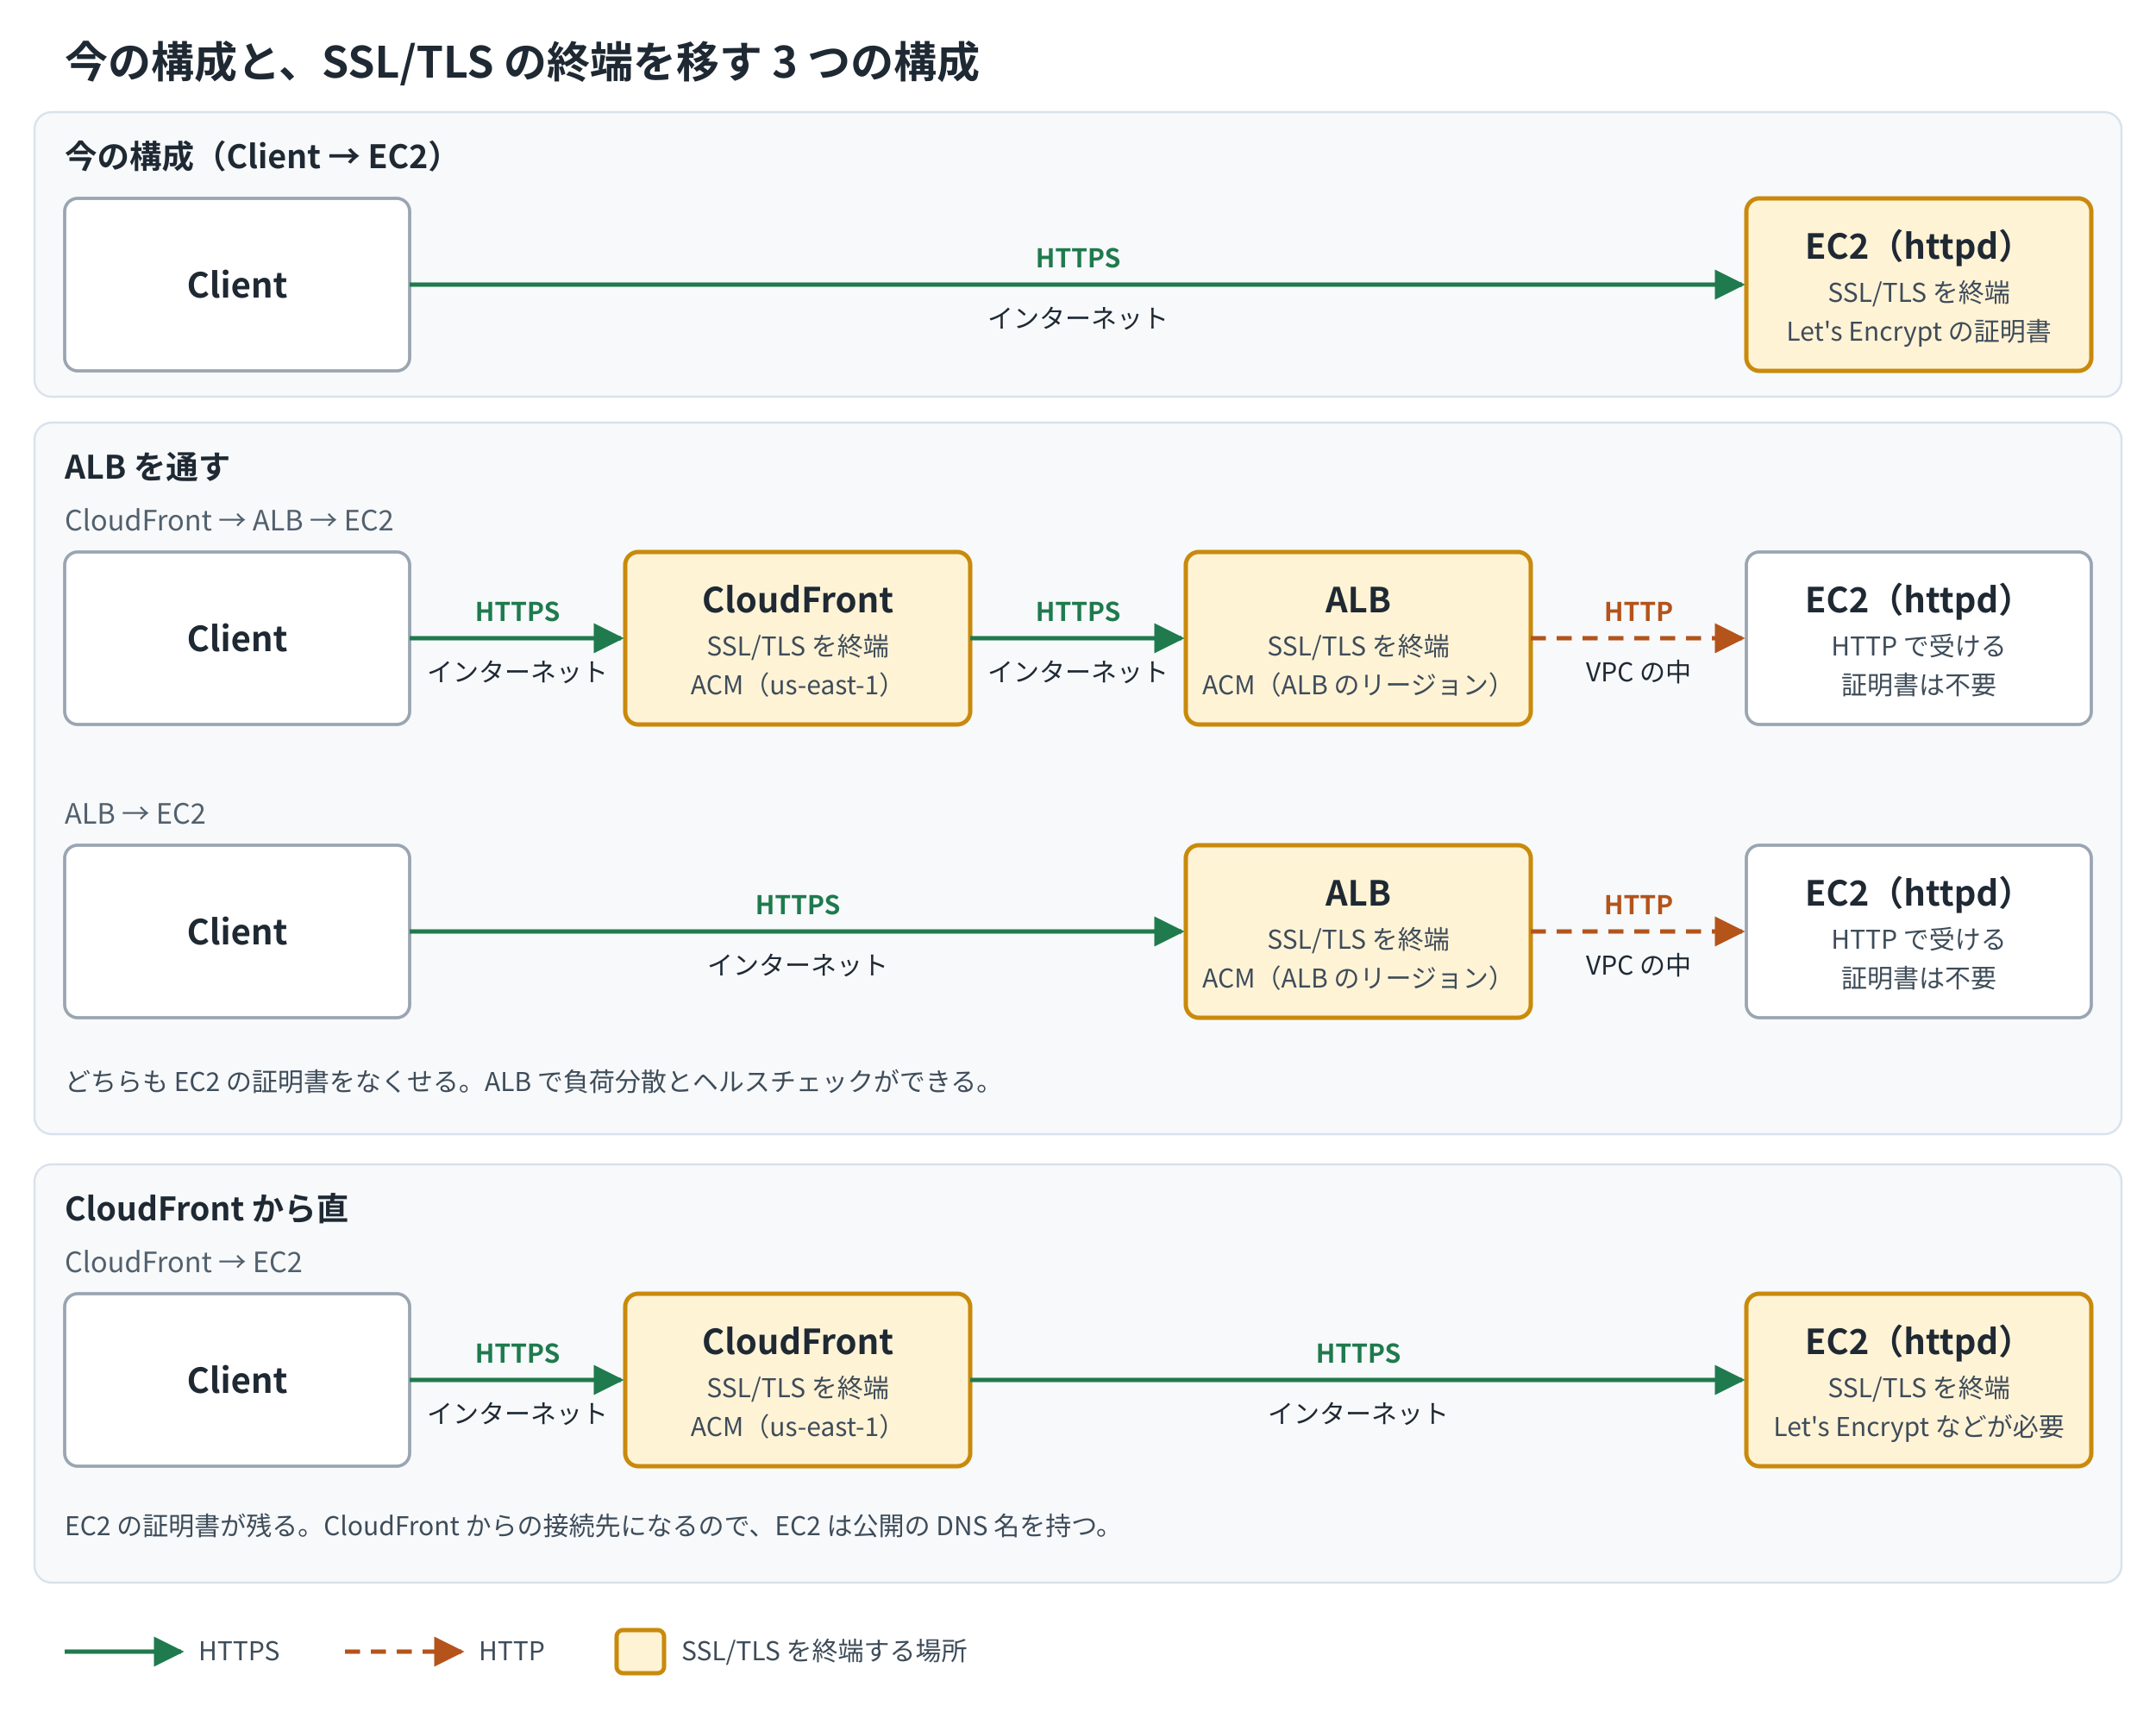
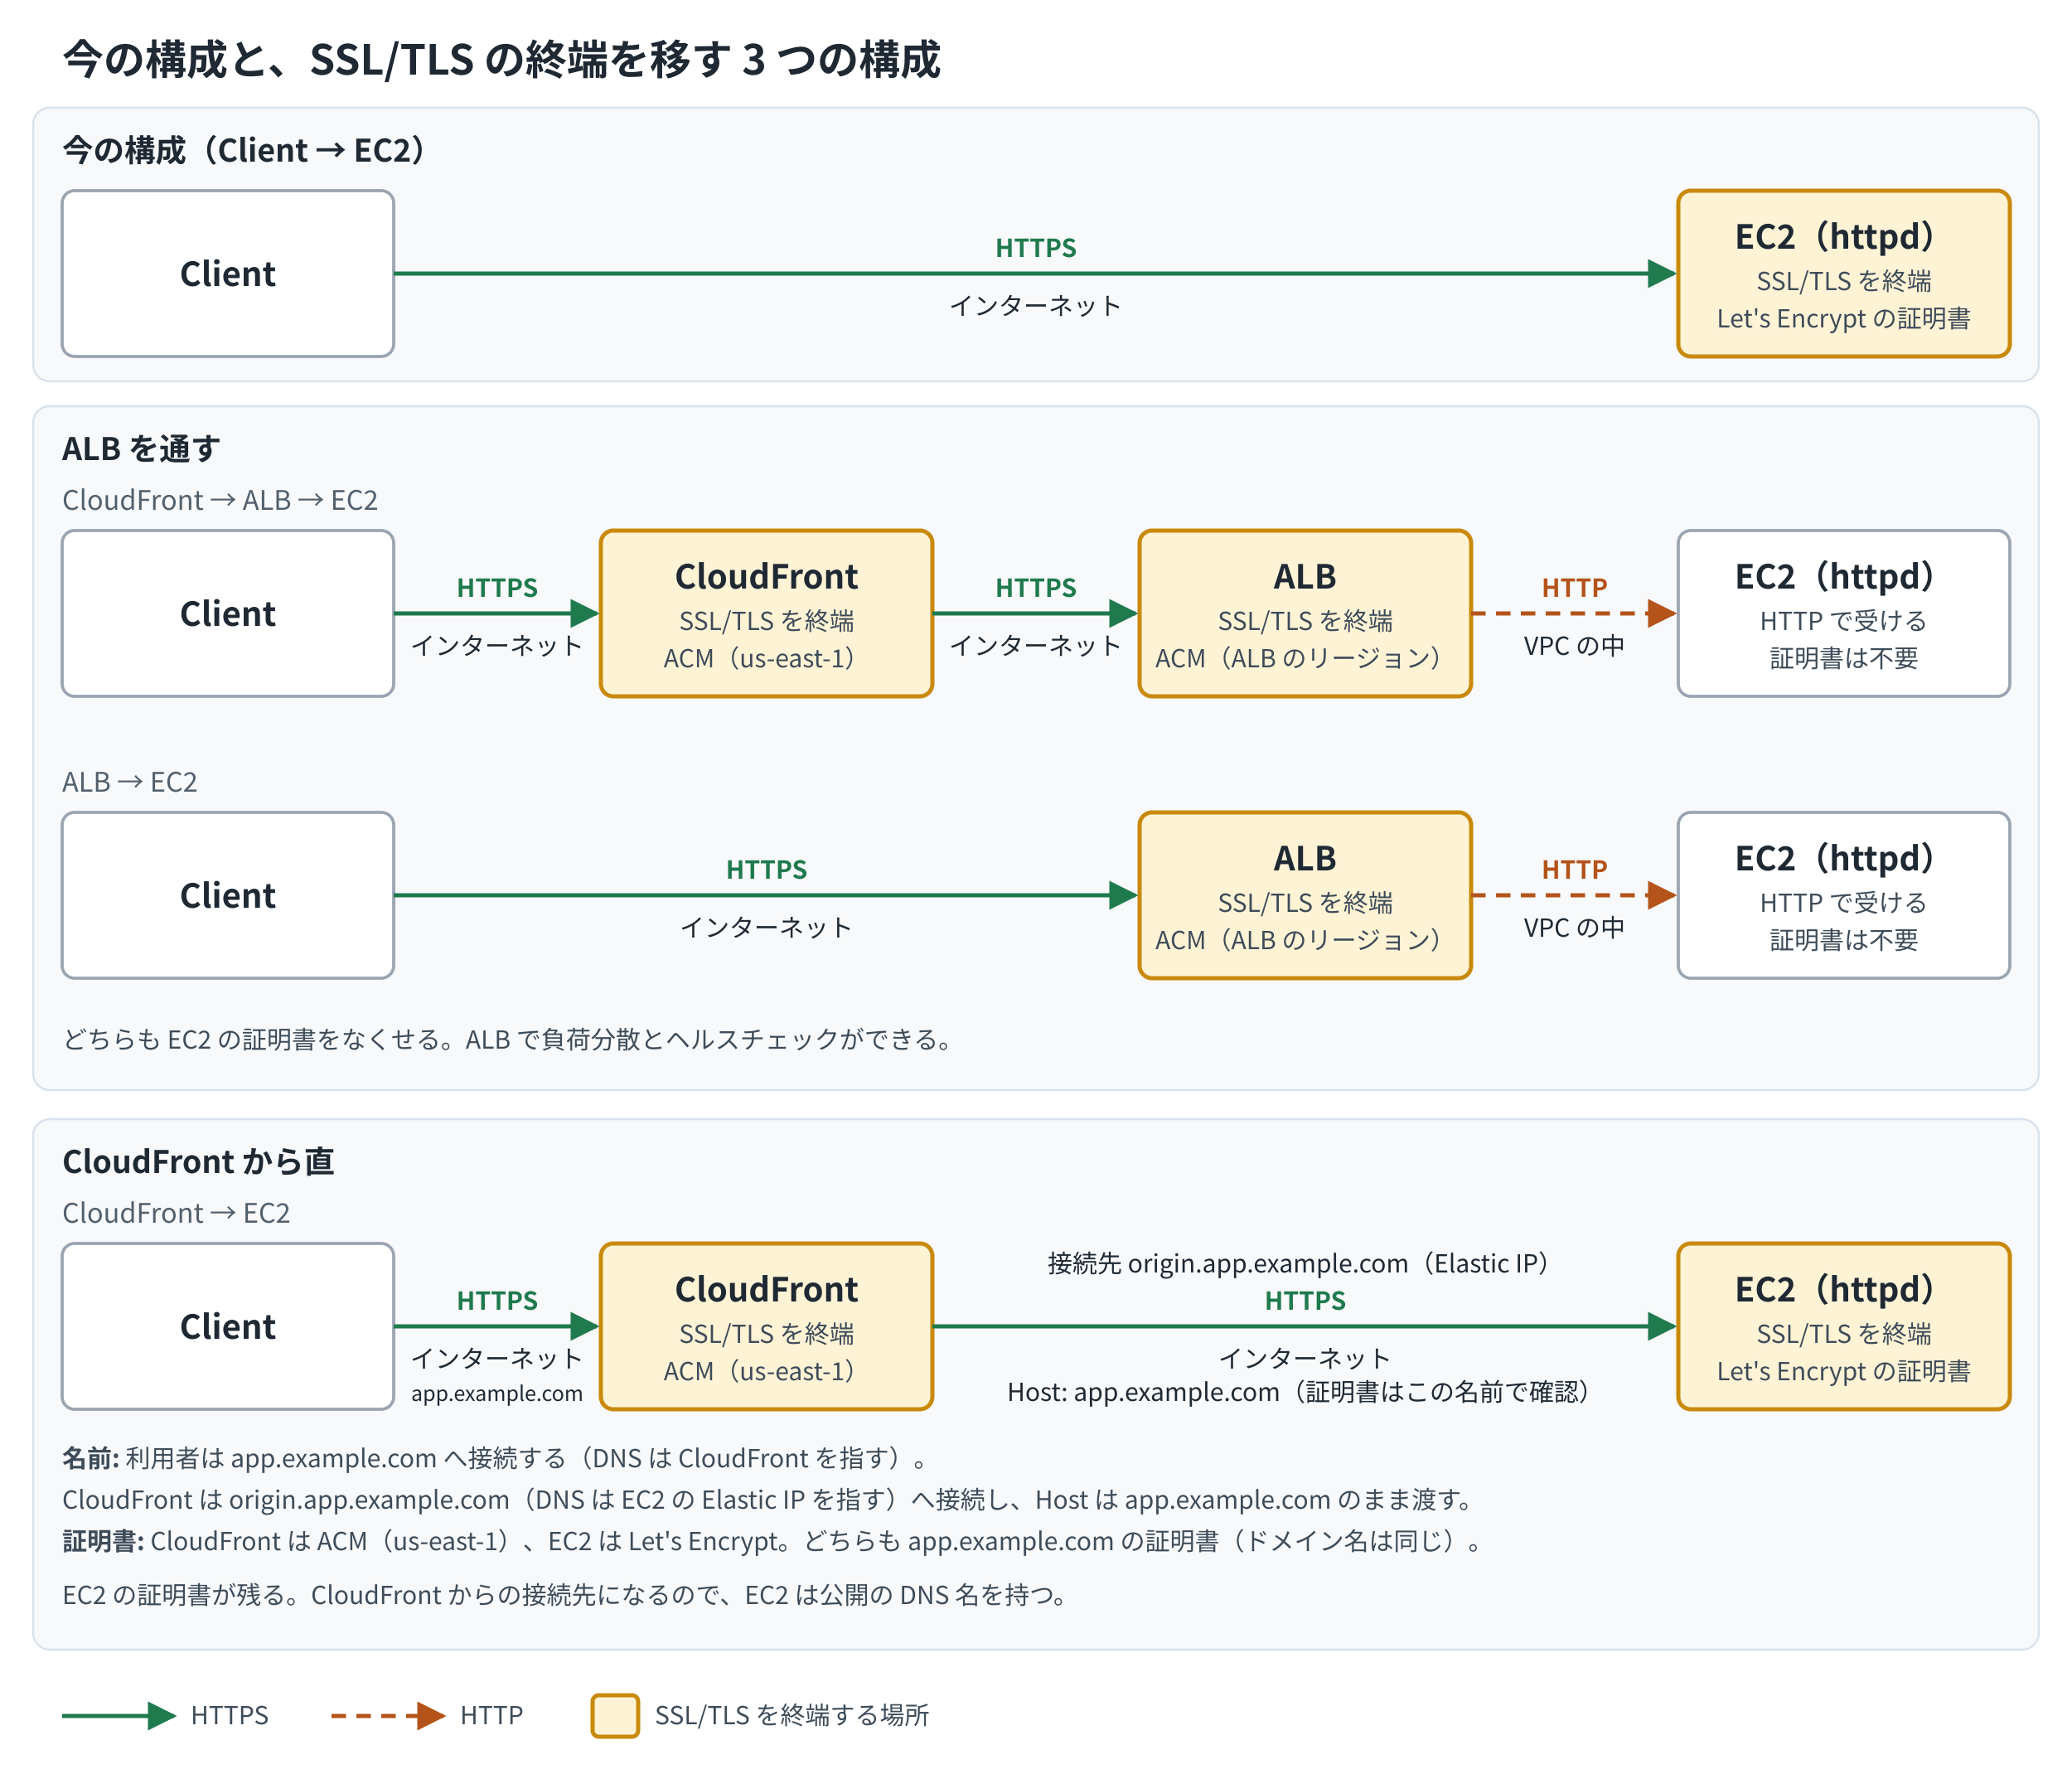
- <svg xmlns="http://www.w3.org/2000/svg" viewBox="0 0 1000 794" width="1000" height="794" role="img" aria-labelledby="title desc">
+ <svg xmlns="http://www.w3.org/2000/svg" viewBox="0 0 1000 856" width="1000" height="856" role="img" aria-labelledby="title desc">
  <defs>
    <marker id="arrow-https" viewBox="0 0 10 10" refX="9" refY="5" markerWidth="7" markerHeight="7" orient="auto-start-reverse">
      <path d="M0 0L10 5L0 10z" fill="#1f7a4d" />
    </marker>
    <marker id="arrow-http" viewBox="0 0 10 10" refX="9" refY="5" markerWidth="7" markerHeight="7" orient="auto-start-reverse">
      <path d="M0 0L10 5L0 10z" fill="#b4531a" />
    </marker>
    <style>
      text { font-family: "Hiragino Sans", "Noto Sans CJK JP", "Yu Gothic", sans-serif; fill: #1f2933; }
      .heading { font-size: 20px; font-weight: 700; }
      .group { font-size: 15px; font-weight: 700; }
      .row { font-size: 13px; fill: #52606d; }
      .name { font-size: 16px; font-weight: 700; text-anchor: middle; }
      .sub { font-size: 12px; text-anchor: middle; fill: #3e4c59; }
      .label { font-size: 12px; text-anchor: middle; }
      .https { fill: #1f7a4d; font-weight: 700; }
      .http { fill: #b4531a; font-weight: 700; }
      .legend { font-size: 12px; fill: #3e4c59; }
      .panel { fill: #f7f9fb; stroke: #d9e2ec; }
      .node { fill: #ffffff; stroke: #9aa5b1; stroke-width: 1.5; }
      .term { fill: #fff3d6; stroke: #c98a0c; stroke-width: 2; }
      .line-https { stroke: #1f7a4d; stroke-width: 2; fill: none; marker-end: url(#arrow-https); }
      .line-http { stroke: #b4531a; stroke-width: 2; stroke-dasharray: 7 5; fill: none; marker-end: url(#arrow-http); }
    </style>
  </defs>
-   <rect width="1000" height="794" fill="#ffffff" />
+   <rect width="1000" height="856" fill="#ffffff" />
  <text class="heading" x="30" y="36">今の構成と、SSL/TLS の終端を移す 3 つの構成</text>
  <rect class="panel" x="16" y="52" width="968" height="132" rx="8" />
  <text class="group" x="30" y="78">今の構成（Client → EC2）</text>
  <rect class="node" x="30" y="92" width="160" height="80" rx="6" />
  <text class="name" x="110" y="138">Client</text>
  <rect class="term" x="810" y="92" width="160" height="80" rx="6" />
  <text class="name" x="890" y="120">EC2（httpd）</text>
  <text class="sub" x="890" y="140">SSL/TLS を終端</text>
  <text class="sub" x="890" y="158">Let's Encrypt の証明書</text>
  <line class="line-https" x1="190" y1="132" x2="808" y2="132" />
  <text class="label https" x="500" y="124">HTTPS</text>
  <text class="label" x="500" y="152">インターネット</text>
  <g transform="translate(0 144)">
    <rect class="panel" x="16" y="52" width="968" height="330" rx="8" />
    <text class="group" x="30" y="78">ALB を通す</text>
    <text class="row" x="30" y="102">CloudFront → ALB → EC2</text>
    <rect class="node" x="30" y="112" width="160" height="80" rx="6" />
    <text class="name" x="110" y="158">Client</text>
    <rect class="term" x="290" y="112" width="160" height="80" rx="6" />
    <text class="name" x="370" y="140">CloudFront</text>
    <text class="sub" x="370" y="160">SSL/TLS を終端</text>
    <text class="sub" x="370" y="178">ACM（us-east-1）</text>
    <rect class="term" x="550" y="112" width="160" height="80" rx="6" />
    <text class="name" x="630" y="140">ALB</text>
    <text class="sub" x="630" y="160">SSL/TLS を終端</text>
    <text class="sub" x="630" y="178">ACM（ALB のリージョン）</text>
    <rect class="node" x="810" y="112" width="160" height="80" rx="6" />
    <text class="name" x="890" y="140">EC2（httpd）</text>
    <text class="sub" x="890" y="160">HTTP で受ける</text>
    <text class="sub" x="890" y="178">証明書は不要</text>
    <line class="line-https" x1="190" y1="152" x2="288" y2="152" />
    <text class="label https" x="240" y="144">HTTPS</text>
    <text class="label" x="240" y="172">インターネット</text>
    <line class="line-https" x1="450" y1="152" x2="548" y2="152" />
    <text class="label https" x="500" y="144">HTTPS</text>
    <text class="label" x="500" y="172">インターネット</text>
    <line class="line-http" x1="710" y1="152" x2="808" y2="152" />
    <text class="label http" x="760" y="144">HTTP</text>
    <text class="label" x="760" y="172">VPC の中</text>
    <text class="row" x="30" y="238">ALB → EC2</text>
    <rect class="node" x="30" y="248" width="160" height="80" rx="6" />
    <text class="name" x="110" y="294">Client</text>
    <rect class="term" x="550" y="248" width="160" height="80" rx="6" />
    <text class="name" x="630" y="276">ALB</text>
    <text class="sub" x="630" y="296">SSL/TLS を終端</text>
    <text class="sub" x="630" y="314">ACM（ALB のリージョン）</text>
    <rect class="node" x="810" y="248" width="160" height="80" rx="6" />
    <text class="name" x="890" y="276">EC2（httpd）</text>
    <text class="sub" x="890" y="296">HTTP で受ける</text>
    <text class="sub" x="890" y="314">証明書は不要</text>
    <line class="line-https" x1="190" y1="288" x2="548" y2="288" />
    <text class="label https" x="370" y="280">HTTPS</text>
    <text class="label" x="370" y="308">インターネット</text>
    <line class="line-http" x1="710" y1="288" x2="808" y2="288" />
    <text class="label http" x="760" y="280">HTTP</text>
    <text class="label" x="760" y="308">VPC の中</text>
    <text class="legend" x="30" y="362">どちらも EC2 の証明書をなくせる。ALB で負荷分散とヘルスチェックができる。</text>
-     <rect class="panel" x="16" y="396" width="968" height="194" rx="8" />
+     <rect class="panel" x="16" y="396" width="968" height="256" rx="8" />
    <text class="group" x="30" y="422">CloudFront から直</text>
    <text class="row" x="30" y="446">CloudFront → EC2</text>
    <rect class="node" x="30" y="456" width="160" height="80" rx="6" />
    <text class="name" x="110" y="502">Client</text>
    <rect class="term" x="290" y="456" width="160" height="80" rx="6" />
    <text class="name" x="370" y="484">CloudFront</text>
    <text class="sub" x="370" y="504">SSL/TLS を終端</text>
    <text class="sub" x="370" y="522">ACM（us-east-1）</text>
    <rect class="term" x="810" y="456" width="160" height="80" rx="6" />
    <text class="name" x="890" y="484">EC2（httpd）</text>
    <text class="sub" x="890" y="504">SSL/TLS を終端</text>
-     <text class="sub" x="890" y="522">Let's Encrypt などが必要</text>
+     <text class="sub" x="890" y="522">Let's Encrypt の証明書</text>
    <line class="line-https" x1="190" y1="496" x2="288" y2="496" />
    <text class="label https" x="240" y="488">HTTPS</text>
    <text class="label" x="240" y="516">インターネット</text>
+     <text class="label" x="240" y="532" style="font-size: 10px">app.example.com</text>
    <line class="line-https" x1="450" y1="496" x2="808" y2="496" />
+     <text class="label" x="630" y="470">接続先 origin.app.example.com（Elastic IP）</text>
    <text class="label https" x="630" y="488">HTTPS</text>
    <text class="label" x="630" y="516">インターネット</text>
-     <text class="legend" x="30" y="568">EC2 の証明書が残る。CloudFront からの接続先になるので、EC2 は公開の DNS 名を持つ。</text>
-     <line class="line-https" x1="30" y1="622" x2="84" y2="622" />
-     <text class="legend" x="92" y="626">HTTPS</text>
-     <line class="line-http" x1="160" y1="622" x2="214" y2="622" />
-     <text class="legend" x="222" y="626">HTTP</text>
-     <rect class="term" x="286" y="612" width="22" height="20" rx="3" />
-     <text class="legend" x="316" y="626">SSL/TLS を終端する場所</text>
+     <text class="label" x="630" y="532">Host: app.example.com（証明書はこの名前で確認）</text>
+     <text class="legend" x="30" y="564">
+       <tspan font-weight="700">名前:</tspan> 利用者は app.example.com へ接続する（DNS は CloudFront を指す）。</text>
+     <text class="legend" x="30" y="584">CloudFront は origin.app.example.com（DNS は EC2 の Elastic IP を指す）へ接続し、Host は app.example.com のまま渡す。</text>
+     <text class="legend" x="30" y="604">
+       <tspan font-weight="700">証明書:</tspan> CloudFront は ACM（us-east-1）、EC2 は Let's Encrypt。どちらも app.example.com の証明書（ドメイン名は同じ）。</text>
+     <text class="legend" x="30" y="630">EC2 の証明書が残る。CloudFront からの接続先になるので、EC2 は公開の DNS 名を持つ。</text>
+     <line class="line-https" x1="30" y1="684" x2="84" y2="684" />
+     <text class="legend" x="92" y="688">HTTPS</text>
+     <line class="line-http" x1="160" y1="684" x2="214" y2="684" />
+     <text class="legend" x="222" y="688">HTTP</text>
+     <rect class="term" x="286" y="674" width="22" height="20" rx="3" />
+     <text class="legend" x="316" y="688">SSL/TLS を終端する場所</text>
  </g>
</svg>
